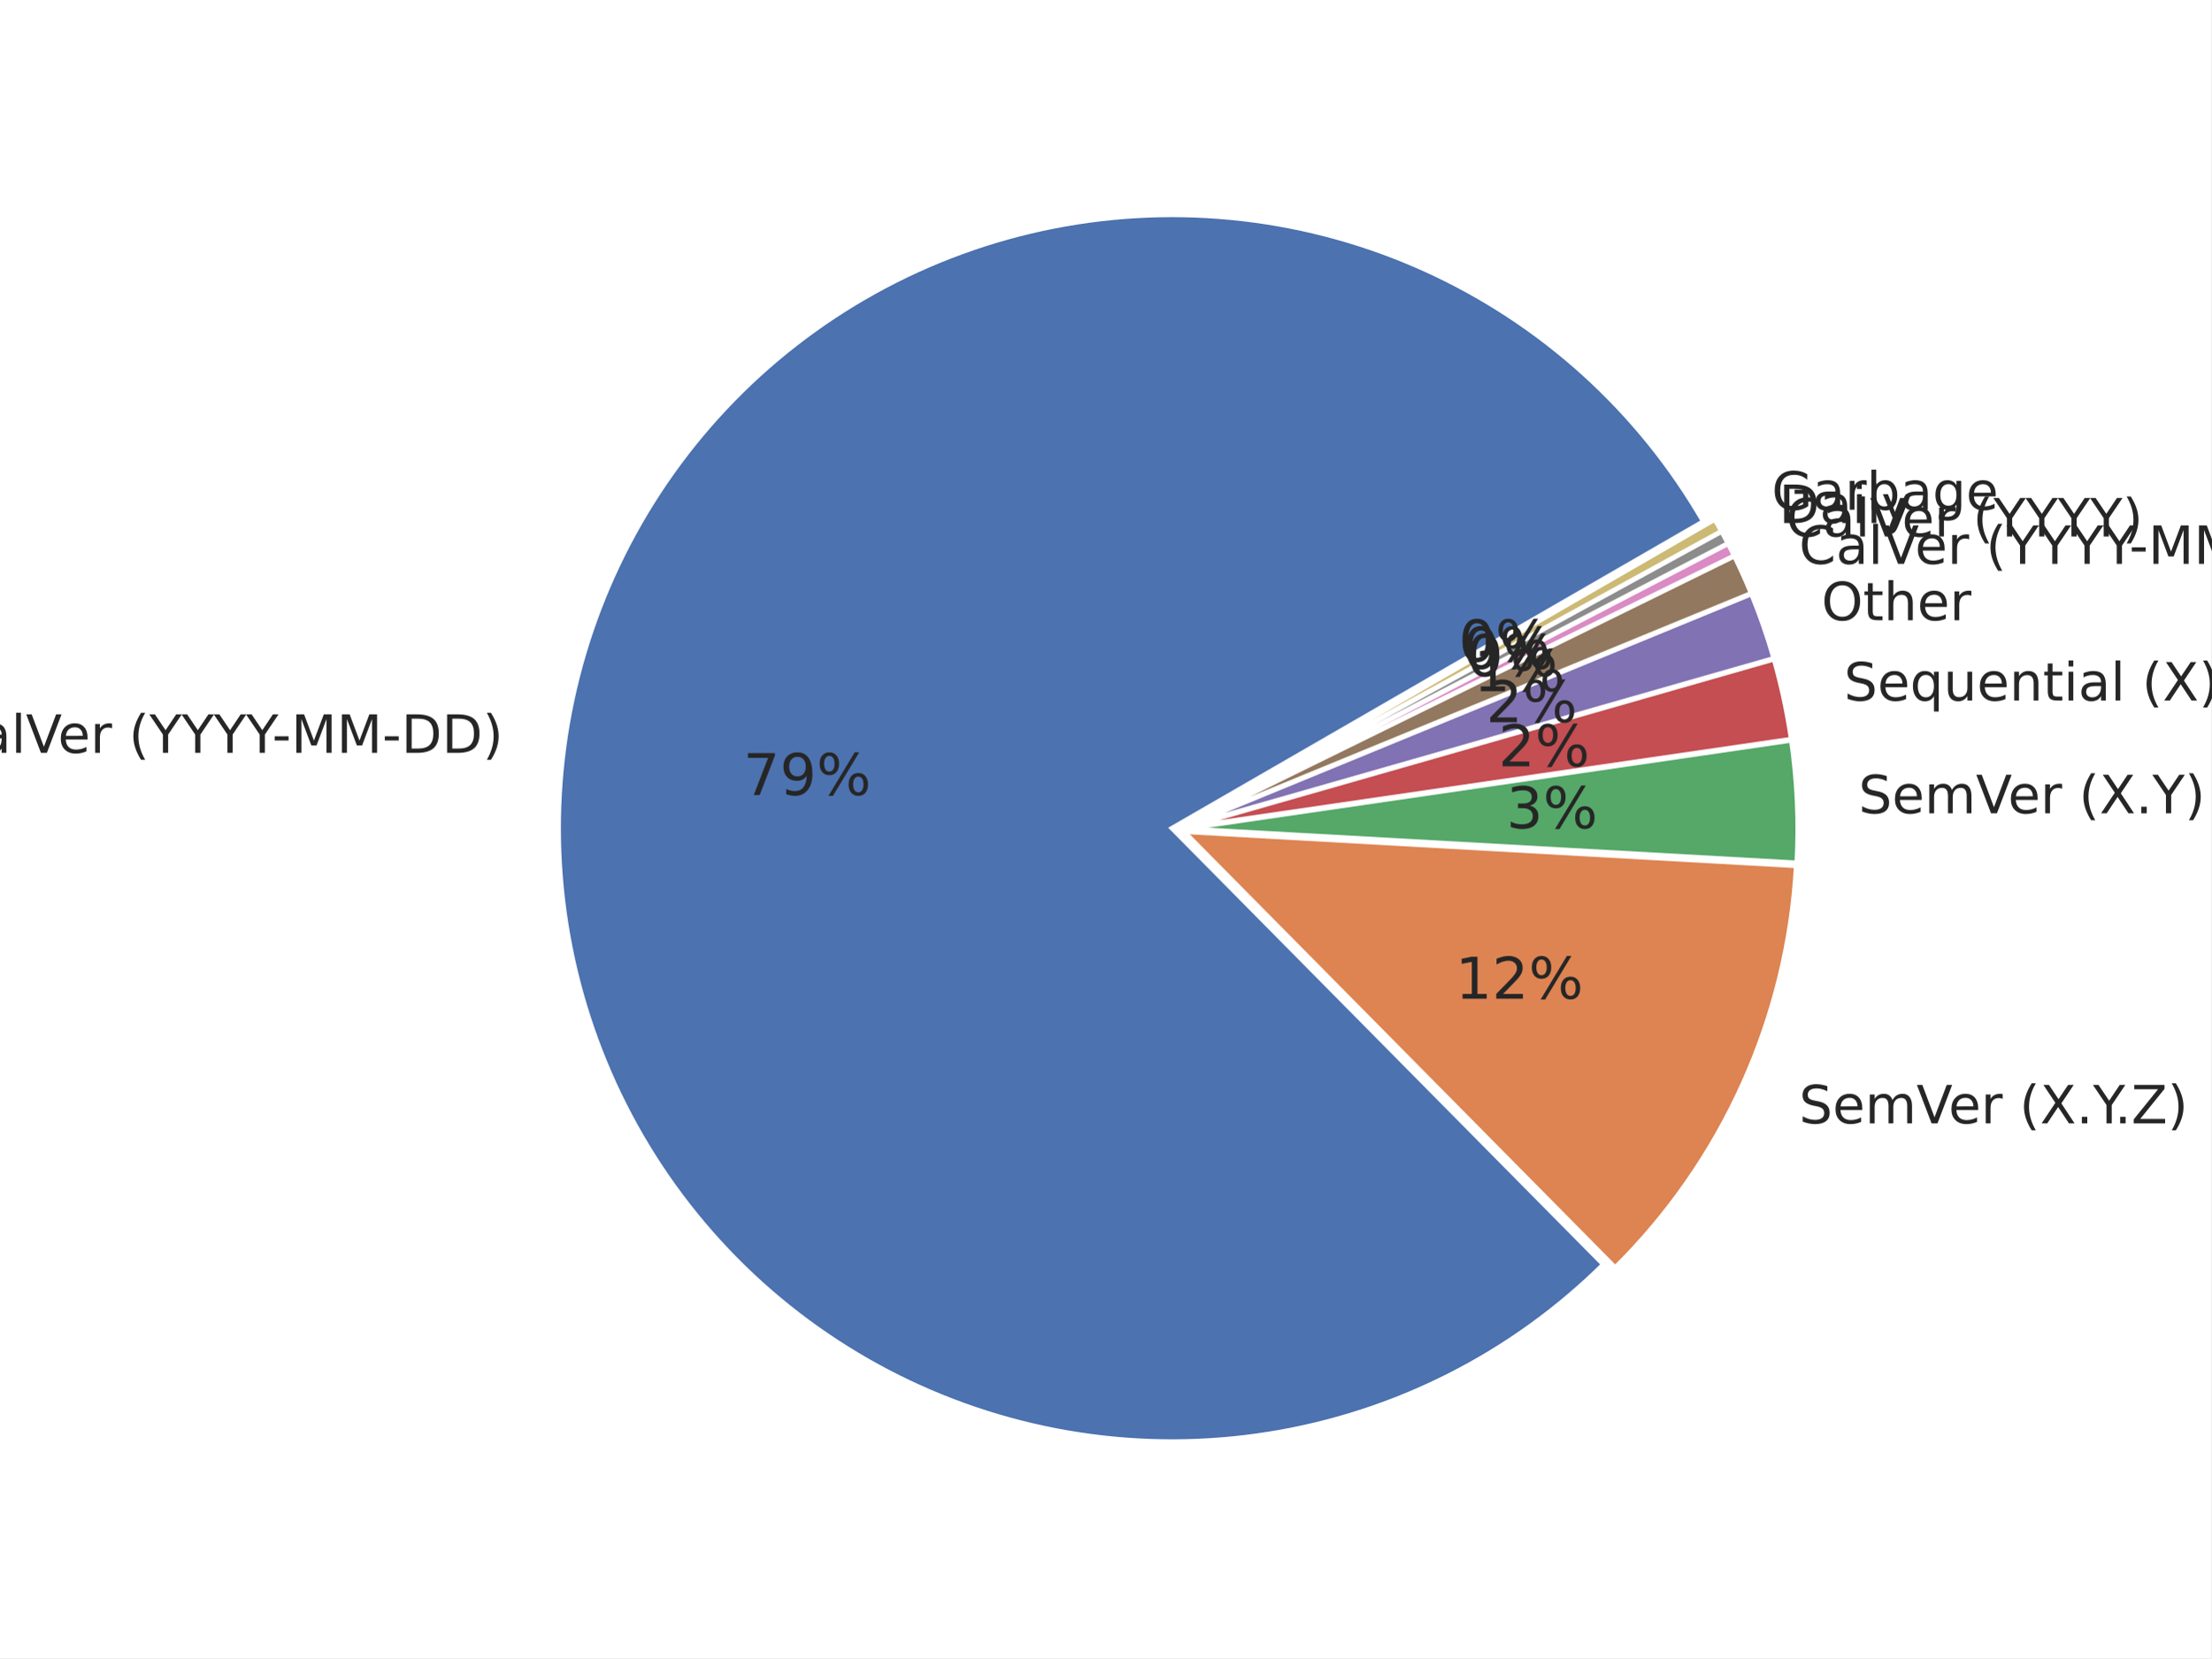
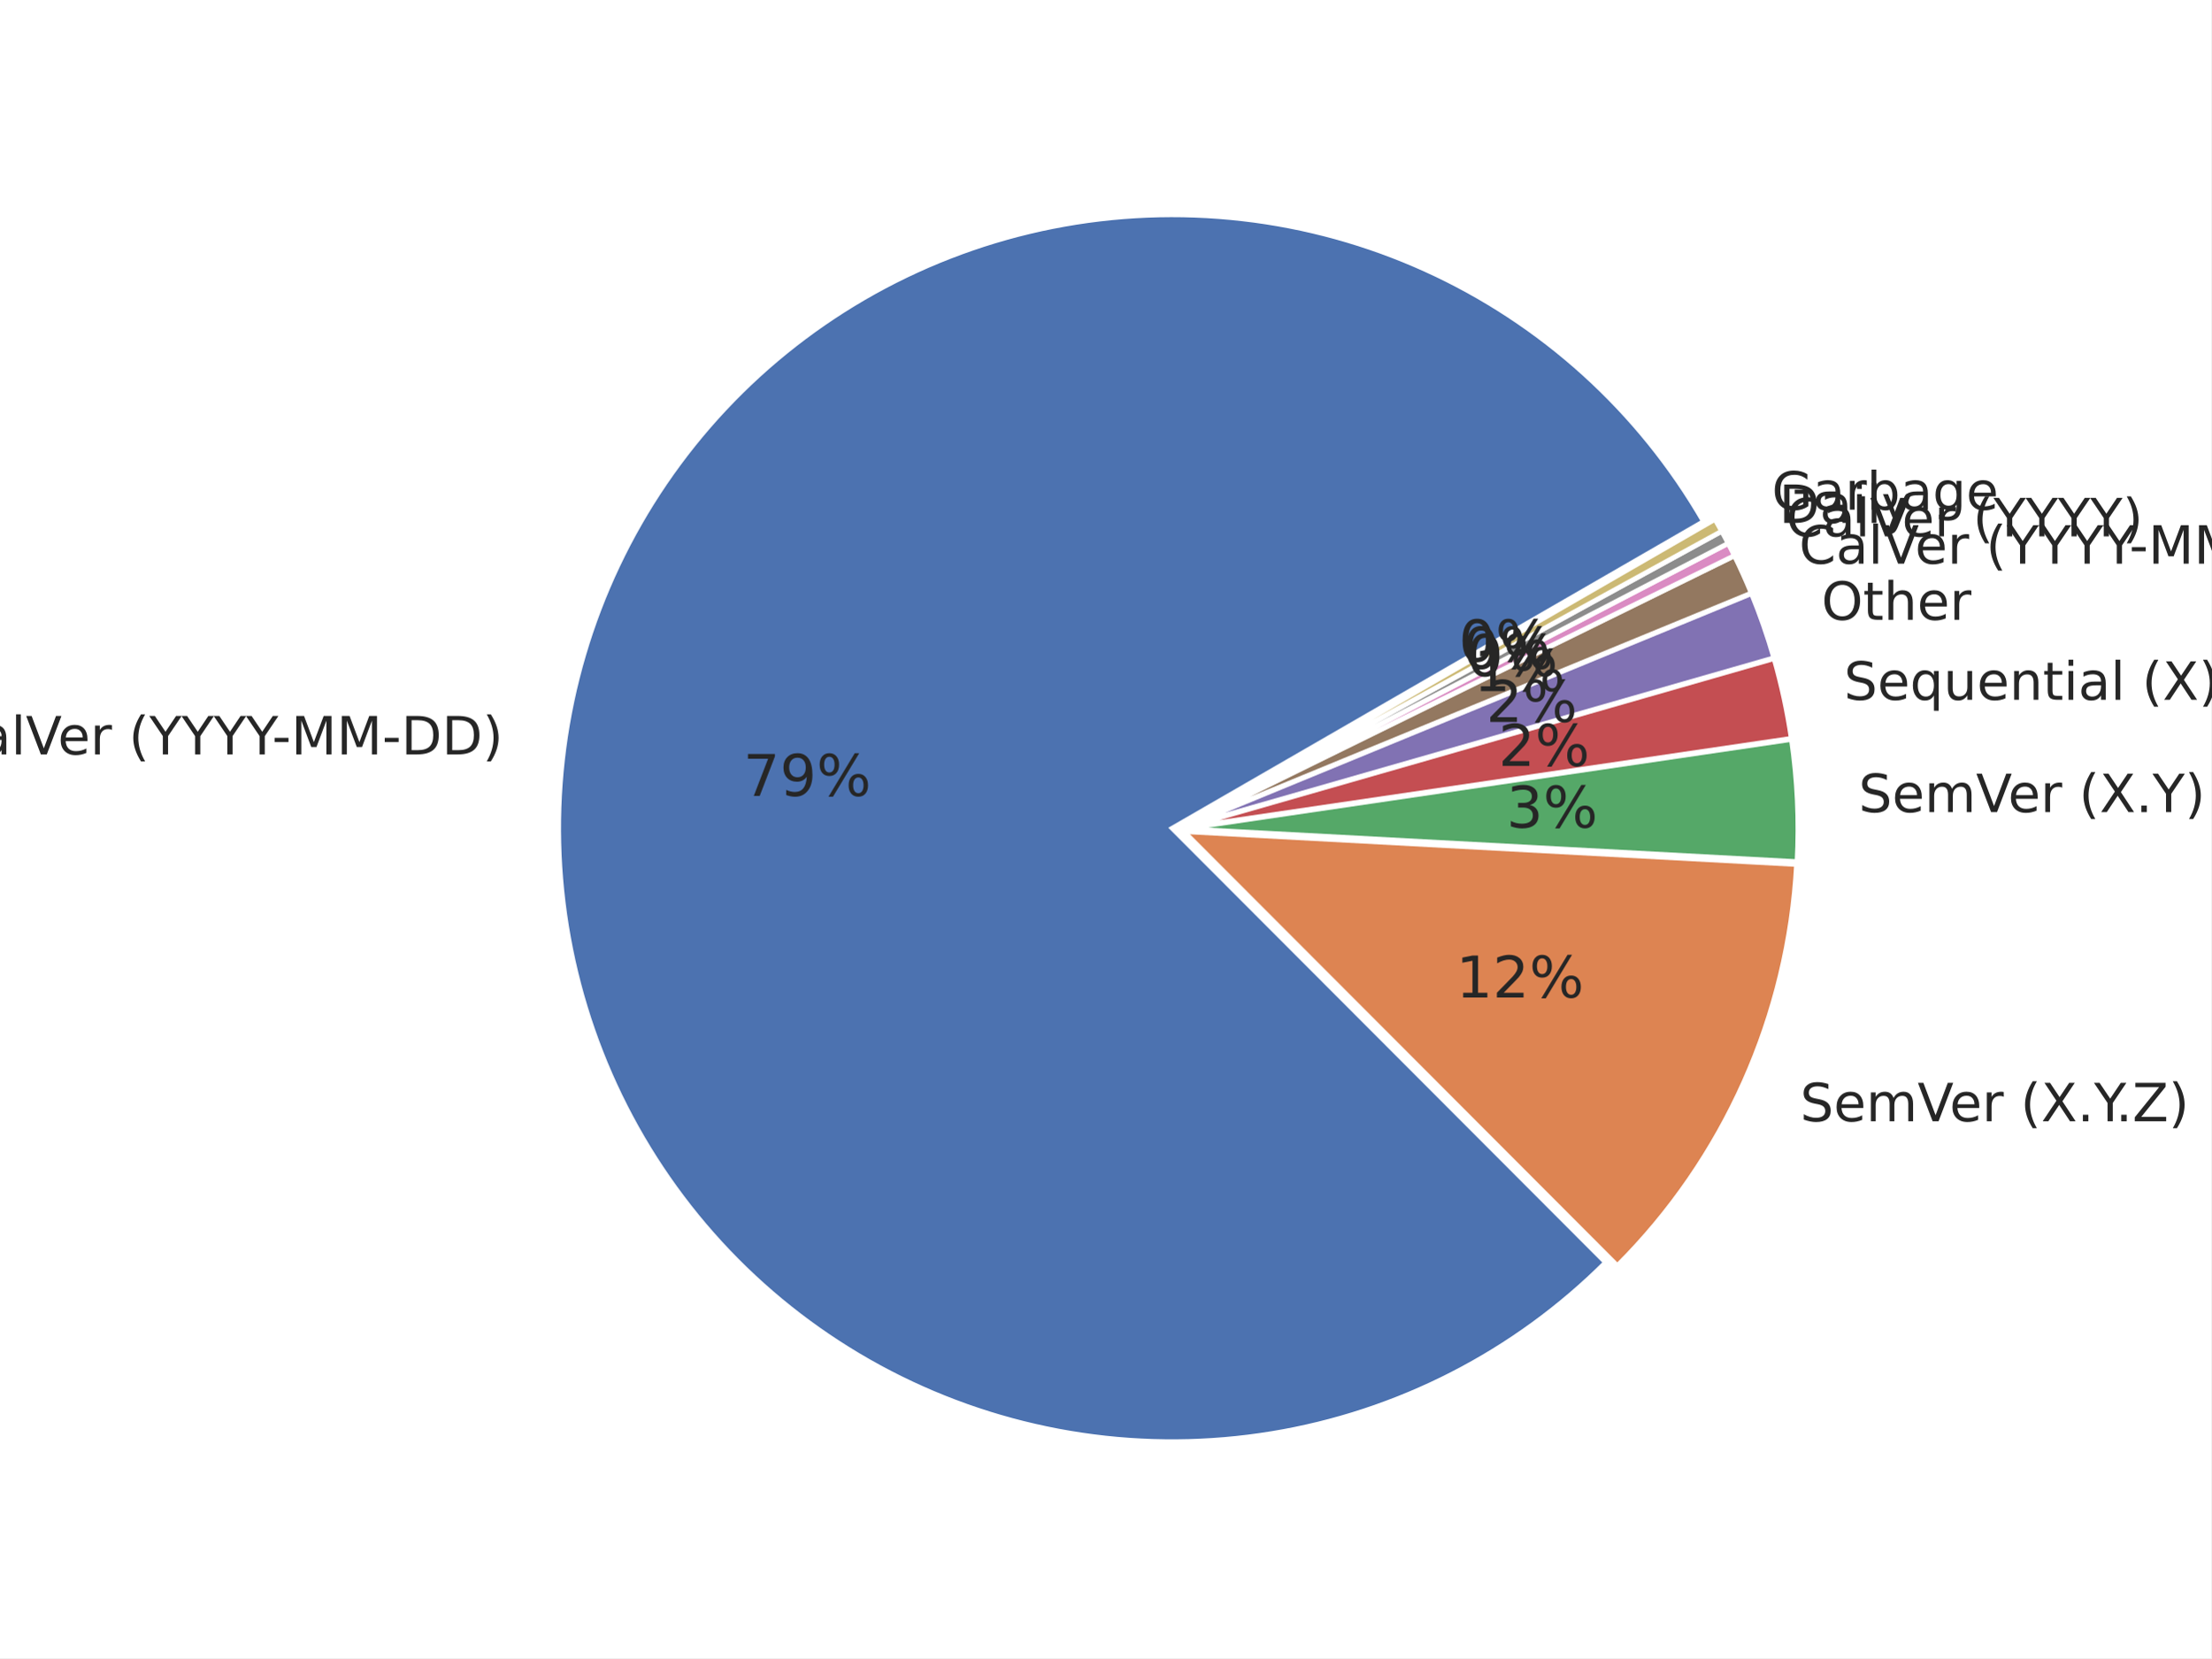
<svg xmlns="http://www.w3.org/2000/svg" xmlns:xlink="http://www.w3.org/1999/xlink" height="345.6pt" version="1.1" viewBox="0 0 460.8 345.6" width="460.8pt">
  <defs>
    <style type="text/css">*{stroke-linecap:butt;stroke-linejoin:round;}</style>
  </defs>
  <g id="figure_1">
    <g id="patch_1">
      <path d="M 0 345.6  L 460.8 345.6  L 460.8 0  L 0 0  z " style="fill:#ffffff;" />
    </g>
    <g id="axes_1">
      <g id="matplotlib.axis_1" />
      <g id="matplotlib.axis_2" />
      <g id="patch_2">
-         <path d="M 355.001 108.694  C 348.37 97.208 339.991 86.823 330.167 77.913  C 320.343 69.002 309.192 61.674 297.115 56.192  C 285.038 50.71 272.182 47.14 259.007 45.611  C 245.833 44.081 232.5 44.611 219.489 47.18  C 206.477 49.749 193.944 54.327 182.34 60.75  C 170.736 67.172 160.201 75.361 151.114 85.022  C 142.028 94.684 134.499 105.7 128.799 117.676  C 123.099 129.651 119.297 142.441 117.53 155.586  C 115.762 168.73 116.05 182.07 118.383 195.127  C 120.717 208.183 125.067 220.796 131.278 232.515  C 137.49 244.234 145.487 254.915 154.982 264.175  C 164.477 273.435 175.355 281.162 187.226 287.077  C 199.096 292.993 211.815 297.026 224.926 299.031  C 238.036 301.037 251.379 300.99 264.475 298.894  C 277.571 296.797 290.262 292.676 302.091 286.677  C 313.92 280.679 324.744 272.877 334.175 263.551  L 244.261 172.63  L 355.001 108.694  z " style="fill:#4c72b0;stroke:#ffffff;stroke-linejoin:miter;" />
+         <path d="M 355.027 108.697  C 348.39 97.2 340.002 86.806 330.166 77.891  C 320.33 68.975 309.166 61.645 297.074 56.165  C 284.983 50.684 272.111 47.12 258.923 45.601  C 245.735 44.081 232.39 44.625 219.369 47.212  C 206.349 49.799 193.81 54.398 182.204 60.843  C 170.598 67.288 160.066 75.502 150.988 85.188  C 141.91 94.874 134.395 105.915 128.714 117.913  C 123.033 129.912 119.256 142.722 117.517 155.883  C 115.778 169.044 116.099 182.396 118.469 195.458  C 120.838 208.52 125.228 221.134 131.479 232.846  C 137.73 244.557 145.767 255.224 155.301 264.462  C 164.835 273.701 175.749 281.398 187.651 287.278  C 199.553 293.158 212.299 297.149 225.429 299.106  C 238.559 301.064 251.915 300.965 265.015 298.813  C 278.114 296.661 290.8 292.483 302.614 286.427  C 314.427 280.372 325.227 272.514 334.622 263.135  L 244.287 172.633  L 355.027 108.697  z " style="fill:#4c72b0;stroke:#ffffff;stroke-linejoin:miter;" />
      </g>
      <g id="patch_3">
-         <path d="M 336.608 264.247  C 347.781 253.197 356.822 240.182 363.278 225.856  C 369.733 211.529 373.493 196.134 374.367 180.444  L 246.694 173.325  L 336.608 264.247  z " style="fill:#dd8452;stroke:#ffffff;stroke-linejoin:miter;" />
+         <path d="M 337.058 263.824  C 348.14 252.762 357.097 239.759 363.481 225.461  C 369.866 211.164 373.571 195.815 374.41 180.179  L 246.722 173.321  L 337.058 263.824  z " style="fill:#dd8452;stroke:#ffffff;stroke-linejoin:miter;" />
      </g>
      <g id="patch_4">
-         <path d="M 374.479 179.862  C 374.717 175.594 374.741 171.317 374.55 167.047  C 374.36 162.776 373.956 158.518 373.339 154.289  L 246.805 172.743  L 374.479 179.862  z " style="fill:#55a868;stroke:#ffffff;stroke-linejoin:miter;" />
+         <path d="M 374.52 179.599  C 374.748 175.345 374.764 171.083 374.567 166.828  C 374.37 162.573 373.961 158.331 373.341 154.117  L 246.832 172.741  L 374.52 179.599  z " style="fill:#55a868;stroke:#ffffff;stroke-linejoin:miter;" />
      </g>
      <g id="patch_5">
-         <path d="M 373.311 154.077  C 372.9 151.257 372.395 148.452 371.796 145.667  C 371.198 142.881 370.506 140.116 369.723 137.376  L 246.778 172.531  L 373.311 154.077  z " style="fill:#c44e52;stroke:#ffffff;stroke-linejoin:miter;" />
+         <path d="M 373.313 153.906  C 372.9 151.097 372.393 148.303 371.793 145.527  C 371.193 142.752 370.502 139.998 369.719 137.268  L 246.805 172.53  L 373.313 153.906  z " style="fill:#c44e52;stroke:#ffffff;stroke-linejoin:miter;" />
      </g>
      <g id="patch_6">
-         <path d="M 369.681 137.226  C 369.028 134.943 368.312 132.678 367.533 130.435  C 366.754 128.192 365.913 125.971 365.01 123.775  L 246.736 172.381  L 369.681 137.226  z " style="fill:#8172b3;stroke:#ffffff;stroke-linejoin:miter;" />
+         <path d="M 369.676 137.118  C 369.024 134.844 368.309 132.588 367.531 130.354  C 366.753 128.119 365.914 125.907 365.014 123.719  L 246.762 172.38  L 369.676 137.118  z " style="fill:#8172b3;stroke:#ffffff;stroke-linejoin:miter;" />
      </g>
      <g id="patch_7">
-         <path d="M 364.968 123.669  C 364.426 122.352 363.863 121.043 363.278 119.744  C 362.693 118.446 362.086 117.157 361.457 115.878  L 246.694 172.275  L 364.968 123.669  z " style="fill:#937860;stroke:#ffffff;stroke-linejoin:miter;" />
+         <path d="M 364.972 123.613  C 364.431 122.3 363.869 120.997 363.286 119.703  C 362.702 118.409 362.097 117.124 361.471 115.851  L 246.72 172.274  L 364.972 123.613  z " style="fill:#937860;stroke:#ffffff;stroke-linejoin:miter;" />
      </g>
      <g id="patch_8">
-         <path d="M 361.433 115.827  C 361.223 115.401 361.012 114.976 360.797 114.552  C 360.583 114.128 360.367 113.705 360.148 113.284  L 246.669 172.223  L 361.433 115.827  z " style="fill:#da8bc3;stroke:#ffffff;stroke-linejoin:miter;" />
+         <path d="M 361.446 115.799  C 361.237 115.375 361.026 114.951 360.813 114.529  C 360.599 114.107 360.383 113.686 360.165 113.266  L 246.696 172.223  L 361.446 115.799  z " style="fill:#da8bc3;stroke:#ffffff;stroke-linejoin:miter;" />
      </g>
      <g id="patch_9">
-         <path d="M 360.135 113.259  C 359.916 112.837 359.695 112.417 359.471 111.998  C 359.248 111.579 359.022 111.161 358.793 110.745  L 246.656 172.198  L 360.135 113.259  z " style="fill:#8c8c8c;stroke:#ffffff;stroke-linejoin:miter;" />
+         <path d="M 360.152 113.241  C 359.934 112.821 359.713 112.402 359.491 111.985  C 359.268 111.567 359.043 111.151 358.815 110.736  L 246.683 172.198  L 360.152 113.241  z " style="fill:#8c8c8c;stroke:#ffffff;stroke-linejoin:miter;" />
      </g>
      <g id="patch_10">
-         <path d="M 358.78 110.72  C 358.552 110.304 358.321 109.889 358.088 109.475  C 357.855 109.061 357.62 108.648 357.383 108.237  L 246.642 172.173  L 358.78 110.72  z " style="fill:#ccb974;stroke:#ffffff;stroke-linejoin:miter;" />
+         <path d="M 358.802 110.711  C 358.574 110.296 358.344 109.883 358.112 109.47  C 357.88 109.058 357.646 108.647 357.41 108.237  L 246.669 172.173  L 358.802 110.711  z " style="fill:#ccb974;stroke:#ffffff;stroke-linejoin:miter;" />
      </g>
      <g id="text_1">
-         <g style="fill:#262626;" transform="translate(-12.09071 156.9168)scale(0.11 -0.11)">
+         <g style="fill:#262626;" transform="translate(-12.10753 157.2436)scale(0.11 -0.11)">
          <defs>
            <path d="M 64.406 67.281  L 64.406 56.891  Q 59.422 61.531 53.781 63.812  Q 48.141 66.109 41.797 66.109  Q 29.297 66.109 22.656 58.469  Q 16.016 50.828 16.016 36.375  Q 16.016 21.969 22.656 14.328  Q 29.297 6.688 41.797 6.688  Q 48.141 6.688 53.781 8.984  Q 59.422 11.281 64.406 15.922  L 64.406 5.609  Q 59.234 2.094 53.438 0.328  Q 47.656 -1.422 41.219 -1.422  Q 24.656 -1.422 15.125 8.703  Q 5.609 18.844 5.609 36.375  Q 5.609 53.953 15.125 64.078  Q 24.656 74.219 41.219 74.219  Q 47.75 74.219 53.531 72.484  Q 59.328 70.75 64.406 67.281  z " id="DejaVuSans-67" />
            <path d="M 34.281 27.484  Q 23.391 27.484 19.188 25  Q 14.984 22.516 14.984 16.5  Q 14.984 11.719 18.141 8.906  Q 21.297 6.109 26.703 6.109  Q 34.188 6.109 38.703 11.406  Q 43.219 16.703 43.219 25.484  L 43.219 27.484  z M 52.203 31.203  L 52.203 0  L 43.219 0  L 43.219 8.297  Q 40.141 3.328 35.547 0.953  Q 30.953 -1.422 24.312 -1.422  Q 15.922 -1.422 10.953 3.297  Q 6 8.016 6 15.922  Q 6 25.141 12.172 29.828  Q 18.359 34.516 30.609 34.516  L 43.219 34.516  L 43.219 35.406  Q 43.219 41.609 39.141 45  Q 35.062 48.391 27.688 48.391  Q 23 48.391 18.547 47.266  Q 14.109 46.141 10.016 43.891  L 10.016 52.203  Q 14.938 54.109 19.578 55.047  Q 24.219 56 28.609 56  Q 40.484 56 46.344 49.844  Q 52.203 43.703 52.203 31.203  z " id="DejaVuSans-97" />
            <path d="M 9.422 75.984  L 18.406 75.984  L 18.406 0  L 9.422 0  z " id="DejaVuSans-108" />
            <path d="M 28.609 0  L 0.781 72.906  L 11.078 72.906  L 34.188 11.531  L 57.328 72.906  L 67.578 72.906  L 39.797 0  z " id="DejaVuSans-86" />
            <path d="M 56.203 29.594  L 56.203 25.203  L 14.891 25.203  Q 15.484 15.922 20.484 11.062  Q 25.484 6.203 34.422 6.203  Q 39.594 6.203 44.453 7.469  Q 49.312 8.734 54.109 11.281  L 54.109 2.781  Q 49.266 0.734 44.188 -0.344  Q 39.109 -1.422 33.891 -1.422  Q 20.797 -1.422 13.156 6.188  Q 5.516 13.812 5.516 26.812  Q 5.516 40.234 12.766 48.109  Q 20.016 56 32.328 56  Q 43.359 56 49.781 48.891  Q 56.203 41.797 56.203 29.594  z M 47.219 32.234  Q 47.125 39.594 43.094 43.984  Q 39.062 48.391 32.422 48.391  Q 24.906 48.391 20.391 44.141  Q 15.875 39.891 15.188 32.172  z " id="DejaVuSans-101" />
            <path d="M 41.109 46.297  Q 39.594 47.172 37.812 47.578  Q 36.031 48 33.891 48  Q 26.266 48 22.188 43.047  Q 18.109 38.094 18.109 28.812  L 18.109 0  L 9.078 0  L 9.078 54.688  L 18.109 54.688  L 18.109 46.188  Q 20.953 51.172 25.484 53.578  Q 30.031 56 36.531 56  Q 37.453 56 38.578 55.875  Q 39.703 55.766 41.062 55.516  z " id="DejaVuSans-114" />
            <path id="DejaVuSans-32" />
            <path d="M 31 75.875  Q 24.469 64.656 21.281 53.656  Q 18.109 42.672 18.109 31.391  Q 18.109 20.125 21.312 9.062  Q 24.516 -2 31 -13.188  L 23.188 -13.188  Q 15.875 -1.703 12.234 9.375  Q 8.594 20.453 8.594 31.391  Q 8.594 42.281 12.203 53.312  Q 15.828 64.359 23.188 75.875  z " id="DejaVuSans-40" />
            <path d="M -0.203 72.906  L 10.406 72.906  L 30.609 42.922  L 50.688 72.906  L 61.281 72.906  L 35.5 34.719  L 35.5 0  L 25.594 0  L 25.594 34.719  z " id="DejaVuSans-89" />
            <path d="M 4.891 31.391  L 31.203 31.391  L 31.203 23.391  L 4.891 23.391  z " id="DejaVuSans-45" />
            <path d="M 9.812 72.906  L 24.516 72.906  L 43.109 23.297  L 61.812 72.906  L 76.516 72.906  L 76.516 0  L 66.891 0  L 66.891 64.016  L 48.094 14.016  L 38.188 14.016  L 19.391 64.016  L 19.391 0  L 9.812 0  z " id="DejaVuSans-77" />
            <path d="M 19.672 64.797  L 19.672 8.109  L 31.594 8.109  Q 46.688 8.109 53.688 14.938  Q 60.688 21.781 60.688 36.531  Q 60.688 51.172 53.688 57.984  Q 46.688 64.797 31.594 64.797  z M 9.812 72.906  L 30.078 72.906  Q 51.266 72.906 61.172 64.094  Q 71.094 55.281 71.094 36.531  Q 71.094 17.672 61.125 8.828  Q 51.172 0 30.078 0  L 9.812 0  z " id="DejaVuSans-68" />
            <path d="M 8.016 75.875  L 15.828 75.875  Q 23.141 64.359 26.781 53.312  Q 30.422 42.281 30.422 31.391  Q 30.422 20.453 26.781 9.375  Q 23.141 -1.703 15.828 -13.188  L 8.016 -13.188  Q 14.5 -2 17.703 9.062  Q 20.906 20.125 20.906 31.391  Q 20.906 42.672 17.703 53.656  Q 14.5 64.656 8.016 75.875  z " id="DejaVuSans-41" />
          </defs>
          <use xlink:href="#DejaVuSans-67" />
          <use x="69.824" xlink:href="#DejaVuSans-97" />
          <use x="131.104" xlink:href="#DejaVuSans-108" />
          <use x="158.887" xlink:href="#DejaVuSans-86" />
          <use x="219.545" xlink:href="#DejaVuSans-101" />
          <use x="281.068" xlink:href="#DejaVuSans-114" />
          <use x="322.182" xlink:href="#DejaVuSans-32" />
          <use x="353.969" xlink:href="#DejaVuSans-40" />
          <use x="392.982" xlink:href="#DejaVuSans-89" />
          <use x="454.066" xlink:href="#DejaVuSans-89" />
          <use x="515.15" xlink:href="#DejaVuSans-89" />
          <use x="576.234" xlink:href="#DejaVuSans-89" />
          <use x="625.443" xlink:href="#DejaVuSans-45" />
          <use x="661.527" xlink:href="#DejaVuSans-77" />
          <use x="747.807" xlink:href="#DejaVuSans-77" />
          <use x="834.086" xlink:href="#DejaVuSans-45" />
          <use x="870.17" xlink:href="#DejaVuSans-68" />
          <use x="947.172" xlink:href="#DejaVuSans-68" />
          <use x="1024.174" xlink:href="#DejaVuSans-41" />
        </g>
      </g>
      <g id="text_2">
-         <g style="fill:#262626;" transform="translate(154.8861 165.7146)scale(0.12 -0.12)">
+         <g style="fill:#262626;" transform="translate(154.8889 165.8942)scale(0.12 -0.12)">
          <defs>
            <path d="M 8.203 72.906  L 55.078 72.906  L 55.078 68.703  L 28.609 0  L 18.312 0  L 43.219 64.594  L 8.203 64.594  z " id="DejaVuSans-55" />
            <path d="M 10.984 1.516  L 10.984 10.5  Q 14.703 8.734 18.5 7.812  Q 22.312 6.891 25.984 6.891  Q 35.75 6.891 40.891 13.453  Q 46.047 20.016 46.781 33.406  Q 43.953 29.203 39.594 26.953  Q 35.25 24.703 29.984 24.703  Q 19.047 24.703 12.672 31.312  Q 6.297 37.938 6.297 49.422  Q 6.297 60.641 12.938 67.422  Q 19.578 74.219 30.609 74.219  Q 43.266 74.219 49.922 64.516  Q 56.594 54.828 56.594 36.375  Q 56.594 19.141 48.406 8.859  Q 40.234 -1.422 26.422 -1.422  Q 22.703 -1.422 18.891 -0.688  Q 15.094 0.047 10.984 1.516  z M 30.609 32.422  Q 37.25 32.422 41.125 36.953  Q 45.016 41.5 45.016 49.422  Q 45.016 57.281 41.125 61.844  Q 37.25 66.406 30.609 66.406  Q 23.969 66.406 20.094 61.844  Q 16.219 57.281 16.219 49.422  Q 16.219 41.5 20.094 36.953  Q 23.969 32.422 30.609 32.422  z " id="DejaVuSans-57" />
            <path d="M 72.703 32.078  Q 68.453 32.078 66.031 28.469  Q 63.625 24.859 63.625 18.406  Q 63.625 12.062 66.031 8.422  Q 68.453 4.781 72.703 4.781  Q 76.859 4.781 79.266 8.422  Q 81.688 12.062 81.688 18.406  Q 81.688 24.812 79.266 28.438  Q 76.859 32.078 72.703 32.078  z M 72.703 38.281  Q 80.422 38.281 84.953 32.906  Q 89.5 27.547 89.5 18.406  Q 89.5 9.281 84.938 3.922  Q 80.375 -1.422 72.703 -1.422  Q 64.891 -1.422 60.344 3.922  Q 55.812 9.281 55.812 18.406  Q 55.812 27.594 60.375 32.938  Q 64.938 38.281 72.703 38.281  z M 22.312 68.016  Q 18.109 68.016 15.688 64.375  Q 13.281 60.75 13.281 54.391  Q 13.281 47.953 15.672 44.328  Q 18.062 40.719 22.312 40.719  Q 26.562 40.719 28.969 44.328  Q 31.391 47.953 31.391 54.391  Q 31.391 60.688 28.953 64.344  Q 26.516 68.016 22.312 68.016  z M 66.406 74.219  L 74.219 74.219  L 28.609 -1.422  L 20.797 -1.422  z M 22.312 74.219  Q 30.031 74.219 34.609 68.875  Q 39.203 63.531 39.203 54.391  Q 39.203 45.172 34.641 39.844  Q 30.078 34.516 22.312 34.516  Q 14.547 34.516 10.031 39.859  Q 5.516 45.219 5.516 54.391  Q 5.516 63.484 10.047 68.844  Q 14.594 74.219 22.312 74.219  z " id="DejaVuSans-37" />
          </defs>
          <use xlink:href="#DejaVuSans-55" />
          <use x="63.623" xlink:href="#DejaVuSans-57" />
          <use x="127.246" xlink:href="#DejaVuSans-37" />
        </g>
      </g>
      <g id="text_3">
-         <g style="fill:#262626;" transform="translate(374.9361 234.1439)scale(0.11 -0.11)">
+         <g style="fill:#262626;" transform="translate(375.1573 233.7106)scale(0.11 -0.11)">
          <defs>
            <path d="M 53.516 70.516  L 53.516 60.891  Q 47.906 63.578 42.922 64.891  Q 37.938 66.219 33.297 66.219  Q 25.25 66.219 20.875 63.094  Q 16.5 59.969 16.5 54.203  Q 16.5 49.359 19.406 46.891  Q 22.312 44.438 30.422 42.922  L 36.375 41.703  Q 47.406 39.594 52.656 34.297  Q 57.906 29 57.906 20.125  Q 57.906 9.516 50.797 4.047  Q 43.703 -1.422 29.984 -1.422  Q 24.812 -1.422 18.969 -0.25  Q 13.141 0.922 6.891 3.219  L 6.891 13.375  Q 12.891 10.016 18.656 8.297  Q 24.422 6.594 29.984 6.594  Q 38.422 6.594 43.016 9.906  Q 47.609 13.234 47.609 19.391  Q 47.609 24.75 44.312 27.781  Q 41.016 30.812 33.5 32.328  L 27.484 33.5  Q 16.453 35.688 11.516 40.375  Q 6.594 45.062 6.594 53.422  Q 6.594 63.094 13.406 68.656  Q 20.219 74.219 32.172 74.219  Q 37.312 74.219 42.625 73.281  Q 47.953 72.359 53.516 70.516  z " id="DejaVuSans-83" />
            <path d="M 52 44.188  Q 55.375 50.25 60.062 53.125  Q 64.75 56 71.094 56  Q 79.641 56 84.281 50.016  Q 88.922 44.047 88.922 33.016  L 88.922 0  L 79.891 0  L 79.891 32.719  Q 79.891 40.578 77.094 44.375  Q 74.312 48.188 68.609 48.188  Q 61.625 48.188 57.562 43.547  Q 53.516 38.922 53.516 30.906  L 53.516 0  L 44.484 0  L 44.484 32.719  Q 44.484 40.625 41.703 44.406  Q 38.922 48.188 33.109 48.188  Q 26.219 48.188 22.156 43.531  Q 18.109 38.875 18.109 30.906  L 18.109 0  L 9.078 0  L 9.078 54.688  L 18.109 54.688  L 18.109 46.188  Q 21.188 51.219 25.484 53.609  Q 29.781 56 35.688 56  Q 41.656 56 45.828 52.969  Q 50 49.953 52 44.188  z " id="DejaVuSans-109" />
            <path d="M 6.297 72.906  L 16.891 72.906  L 35.016 45.797  L 53.219 72.906  L 63.812 72.906  L 40.375 37.891  L 65.375 0  L 54.781 0  L 34.281 31  L 13.625 0  L 2.984 0  L 29 38.922  z " id="DejaVuSans-88" />
            <path d="M 10.688 12.406  L 21 12.406  L 21 0  L 10.688 0  z " id="DejaVuSans-46" />
            <path d="M 5.609 72.906  L 62.891 72.906  L 62.891 65.375  L 16.797 8.297  L 64.016 8.297  L 64.016 0  L 4.5 0  L 4.5 7.516  L 50.594 64.594  L 5.609 64.594  z " id="DejaVuSans-90" />
          </defs>
          <use xlink:href="#DejaVuSans-83" />
          <use x="63.477" xlink:href="#DejaVuSans-101" />
          <use x="125" xlink:href="#DejaVuSans-109" />
          <use x="222.412" xlink:href="#DejaVuSans-86" />
          <use x="283.07" xlink:href="#DejaVuSans-101" />
          <use x="344.594" xlink:href="#DejaVuSans-114" />
          <use x="385.707" xlink:href="#DejaVuSans-32" />
          <use x="417.494" xlink:href="#DejaVuSans-40" />
          <use x="456.508" xlink:href="#DejaVuSans-88" />
          <use x="525.014" xlink:href="#DejaVuSans-46" />
          <use x="556.801" xlink:href="#DejaVuSans-89" />
          <use x="597.635" xlink:href="#DejaVuSans-46" />
          <use x="629.422" xlink:href="#DejaVuSans-90" />
          <use x="697.928" xlink:href="#DejaVuSans-41" />
        </g>
      </g>
      <g id="text_4">
-         <g style="fill:#262626;" transform="translate(303.3082 208.1547)scale(0.12 -0.12)">
+         <g style="fill:#262626;" transform="translate(303.4418 207.9166)scale(0.12 -0.12)">
          <defs>
            <path d="M 12.406 8.297  L 28.516 8.297  L 28.516 63.922  L 10.984 60.406  L 10.984 69.391  L 28.422 72.906  L 38.281 72.906  L 38.281 8.297  L 54.391 8.297  L 54.391 0  L 12.406 0  z " id="DejaVuSans-49" />
            <path d="M 19.188 8.297  L 53.609 8.297  L 53.609 0  L 7.328 0  L 7.328 8.297  Q 12.938 14.109 22.625 23.891  Q 32.328 33.688 34.812 36.531  Q 39.547 41.844 41.422 45.531  Q 43.312 49.219 43.312 52.781  Q 43.312 58.594 39.234 62.25  Q 35.156 65.922 28.609 65.922  Q 23.969 65.922 18.812 64.312  Q 13.672 62.703 7.812 59.422  L 7.812 69.391  Q 13.766 71.781 18.938 73  Q 24.125 74.219 28.422 74.219  Q 39.75 74.219 46.484 68.547  Q 53.219 62.891 53.219 53.422  Q 53.219 48.922 51.531 44.891  Q 49.859 40.875 45.406 35.406  Q 44.188 33.984 37.641 27.219  Q 31.109 20.453 19.188 8.297  z " id="DejaVuSans-50" />
          </defs>
          <use xlink:href="#DejaVuSans-49" />
          <use x="63.623" xlink:href="#DejaVuSans-50" />
          <use x="127.246" xlink:href="#DejaVuSans-37" />
        </g>
      </g>
      <g id="text_5">
-         <g style="fill:#262626;" transform="translate(387.325 169.5124)scale(0.11 -0.11)">
+         <g style="fill:#262626;" transform="translate(387.3408 169.2724)scale(0.11 -0.11)">
          <use xlink:href="#DejaVuSans-83" />
          <use x="63.477" xlink:href="#DejaVuSans-101" />
          <use x="125" xlink:href="#DejaVuSans-109" />
          <use x="222.412" xlink:href="#DejaVuSans-86" />
          <use x="283.07" xlink:href="#DejaVuSans-101" />
          <use x="344.594" xlink:href="#DejaVuSans-114" />
          <use x="385.707" xlink:href="#DejaVuSans-32" />
          <use x="417.494" xlink:href="#DejaVuSans-40" />
          <use x="456.508" xlink:href="#DejaVuSans-88" />
          <use x="525.014" xlink:href="#DejaVuSans-46" />
          <use x="556.801" xlink:href="#DejaVuSans-89" />
          <use x="617.885" xlink:href="#DejaVuSans-41" />
        </g>
      </g>
      <g id="text_6">
-         <g style="fill:#262626;" transform="translate(313.934 172.6365)scale(0.12 -0.12)">
+         <g style="fill:#262626;" transform="translate(313.9548 172.5046)scale(0.12 -0.12)">
          <defs>
            <path d="M 40.578 39.312  Q 47.656 37.797 51.625 33  Q 55.609 28.219 55.609 21.188  Q 55.609 10.406 48.188 4.484  Q 40.766 -1.422 27.094 -1.422  Q 22.516 -1.422 17.656 -0.516  Q 12.797 0.391 7.625 2.203  L 7.625 11.719  Q 11.719 9.328 16.594 8.109  Q 21.484 6.891 26.812 6.891  Q 36.078 6.891 40.938 10.547  Q 45.797 14.203 45.797 21.188  Q 45.797 27.641 41.281 31.266  Q 36.766 34.906 28.719 34.906  L 20.219 34.906  L 20.219 43.016  L 29.109 43.016  Q 36.375 43.016 40.234 45.922  Q 44.094 48.828 44.094 54.297  Q 44.094 59.906 40.109 62.906  Q 36.141 65.922 28.719 65.922  Q 24.656 65.922 20.016 65.031  Q 15.375 64.156 9.812 62.312  L 9.812 71.094  Q 15.438 72.656 20.344 73.438  Q 25.25 74.219 29.594 74.219  Q 40.828 74.219 47.359 69.109  Q 53.906 64.016 53.906 55.328  Q 53.906 49.266 50.438 45.094  Q 46.969 40.922 40.578 39.312  z " id="DejaVuSans-51" />
          </defs>
          <use xlink:href="#DejaVuSans-51" />
          <use x="63.623" xlink:href="#DejaVuSans-37" />
        </g>
      </g>
      <g id="text_7">
-         <g style="fill:#262626;" transform="translate(384.2981 146.0155)scale(0.11 -0.11)">
+         <g style="fill:#262626;" transform="translate(384.2919 145.8625)scale(0.11 -0.11)">
          <defs>
            <path d="M 14.797 27.297  Q 14.797 17.391 18.875 11.75  Q 22.953 6.109 30.078 6.109  Q 37.203 6.109 41.297 11.75  Q 45.406 17.391 45.406 27.297  Q 45.406 37.203 41.297 42.844  Q 37.203 48.484 30.078 48.484  Q 22.953 48.484 18.875 42.844  Q 14.797 37.203 14.797 27.297  z M 45.406 8.203  Q 42.578 3.328 38.25 0.953  Q 33.938 -1.422 27.875 -1.422  Q 17.969 -1.422 11.734 6.484  Q 5.516 14.406 5.516 27.297  Q 5.516 40.188 11.734 48.094  Q 17.969 56 27.875 56  Q 33.938 56 38.25 53.625  Q 42.578 51.266 45.406 46.391  L 45.406 54.688  L 54.391 54.688  L 54.391 -20.797  L 45.406 -20.797  z " id="DejaVuSans-113" />
            <path d="M 8.5 21.578  L 8.5 54.688  L 17.484 54.688  L 17.484 21.922  Q 17.484 14.156 20.5 10.266  Q 23.531 6.391 29.594 6.391  Q 36.859 6.391 41.078 11.031  Q 45.312 15.672 45.312 23.688  L 45.312 54.688  L 54.297 54.688  L 54.297 0  L 45.312 0  L 45.312 8.406  Q 42.047 3.422 37.719 1  Q 33.406 -1.422 27.688 -1.422  Q 18.266 -1.422 13.375 4.438  Q 8.5 10.297 8.5 21.578  z M 31.109 56  z " id="DejaVuSans-117" />
            <path d="M 54.891 33.016  L 54.891 0  L 45.906 0  L 45.906 32.719  Q 45.906 40.484 42.875 44.328  Q 39.844 48.188 33.797 48.188  Q 26.516 48.188 22.312 43.547  Q 18.109 38.922 18.109 30.906  L 18.109 0  L 9.078 0  L 9.078 54.688  L 18.109 54.688  L 18.109 46.188  Q 21.344 51.125 25.703 53.562  Q 30.078 56 35.797 56  Q 45.219 56 50.047 50.172  Q 54.891 44.344 54.891 33.016  z " id="DejaVuSans-110" />
            <path d="M 18.312 70.219  L 18.312 54.688  L 36.812 54.688  L 36.812 47.703  L 18.312 47.703  L 18.312 18.016  Q 18.312 11.328 20.141 9.422  Q 21.969 7.516 27.594 7.516  L 36.812 7.516  L 36.812 0  L 27.594 0  Q 17.188 0 13.234 3.875  Q 9.281 7.766 9.281 18.016  L 9.281 47.703  L 2.688 47.703  L 2.688 54.688  L 9.281 54.688  L 9.281 70.219  z " id="DejaVuSans-116" />
            <path d="M 9.422 54.688  L 18.406 54.688  L 18.406 0  L 9.422 0  z M 9.422 75.984  L 18.406 75.984  L 18.406 64.594  L 9.422 64.594  z " id="DejaVuSans-105" />
          </defs>
          <use xlink:href="#DejaVuSans-83" />
          <use x="63.477" xlink:href="#DejaVuSans-101" />
          <use x="125" xlink:href="#DejaVuSans-113" />
          <use x="188.477" xlink:href="#DejaVuSans-117" />
          <use x="251.855" xlink:href="#DejaVuSans-101" />
          <use x="313.379" xlink:href="#DejaVuSans-110" />
          <use x="376.758" xlink:href="#DejaVuSans-116" />
          <use x="415.967" xlink:href="#DejaVuSans-105" />
          <use x="443.75" xlink:href="#DejaVuSans-97" />
          <use x="505.029" xlink:href="#DejaVuSans-108" />
          <use x="532.812" xlink:href="#DejaVuSans-32" />
          <use x="564.6" xlink:href="#DejaVuSans-40" />
          <use x="603.613" xlink:href="#DejaVuSans-88" />
          <use x="672.119" xlink:href="#DejaVuSans-41" />
        </g>
      </g>
      <g id="text_8">
-         <g style="fill:#262626;" transform="translate(312.2706 159.7238)scale(0.12 -0.12)">
+         <g style="fill:#262626;" transform="translate(312.2792 159.6397)scale(0.12 -0.12)">
          <use xlink:href="#DejaVuSans-50" />
          <use x="63.623" xlink:href="#DejaVuSans-37" />
        </g>
      </g>
      <g id="text_9">
-         <g style="fill:#262626;" transform="translate(379.6123 129.2762)scale(0.11 -0.11)">
+         <g style="fill:#262626;" transform="translate(379.6079 129.1864)scale(0.11 -0.11)">
          <defs>
            <path d="M 39.406 66.219  Q 28.656 66.219 22.328 58.203  Q 16.016 50.203 16.016 36.375  Q 16.016 22.609 22.328 14.594  Q 28.656 6.594 39.406 6.594  Q 50.141 6.594 56.422 14.594  Q 62.703 22.609 62.703 36.375  Q 62.703 50.203 56.422 58.203  Q 50.141 66.219 39.406 66.219  z M 39.406 74.219  Q 54.734 74.219 63.906 63.938  Q 73.094 53.656 73.094 36.375  Q 73.094 19.141 63.906 8.859  Q 54.734 -1.422 39.406 -1.422  Q 24.031 -1.422 14.812 8.828  Q 5.609 19.094 5.609 36.375  Q 5.609 53.656 14.812 63.938  Q 24.031 74.219 39.406 74.219  z " id="DejaVuSans-79" />
            <path d="M 54.891 33.016  L 54.891 0  L 45.906 0  L 45.906 32.719  Q 45.906 40.484 42.875 44.328  Q 39.844 48.188 33.797 48.188  Q 26.516 48.188 22.312 43.547  Q 18.109 38.922 18.109 30.906  L 18.109 0  L 9.078 0  L 9.078 75.984  L 18.109 75.984  L 18.109 46.188  Q 21.344 51.125 25.703 53.562  Q 30.078 56 35.797 56  Q 45.219 56 50.047 50.172  Q 54.891 44.344 54.891 33.016  z " id="DejaVuSans-104" />
          </defs>
          <use xlink:href="#DejaVuSans-79" />
          <use x="78.711" xlink:href="#DejaVuSans-116" />
          <use x="117.92" xlink:href="#DejaVuSans-104" />
          <use x="181.299" xlink:href="#DejaVuSans-101" />
          <use x="242.822" xlink:href="#DejaVuSans-114" />
        </g>
      </g>
      <g id="text_10">
-         <g style="fill:#262626;" transform="translate(309.6955 150.5247)scale(0.12 -0.12)">
+         <g style="fill:#262626;" transform="translate(309.7051 150.4754)scale(0.12 -0.12)">
          <use xlink:href="#DejaVuSans-50" />
          <use x="63.623" xlink:href="#DejaVuSans-37" />
        </g>
      </g>
      <g id="text_11">
-         <g style="fill:#262626;" transform="translate(374.9362 117.5267)scale(0.11 -0.11)">
+         <g style="fill:#262626;" transform="translate(374.9422 117.4809)scale(0.11 -0.11)">
          <use xlink:href="#DejaVuSans-67" />
          <use x="69.824" xlink:href="#DejaVuSans-97" />
          <use x="131.104" xlink:href="#DejaVuSans-108" />
          <use x="158.887" xlink:href="#DejaVuSans-86" />
          <use x="219.545" xlink:href="#DejaVuSans-101" />
          <use x="281.068" xlink:href="#DejaVuSans-114" />
          <use x="322.182" xlink:href="#DejaVuSans-32" />
          <use x="353.969" xlink:href="#DejaVuSans-40" />
          <use x="392.982" xlink:href="#DejaVuSans-89" />
          <use x="454.066" xlink:href="#DejaVuSans-89" />
          <use x="515.15" xlink:href="#DejaVuSans-89" />
          <use x="576.234" xlink:href="#DejaVuSans-89" />
          <use x="625.443" xlink:href="#DejaVuSans-45" />
          <use x="661.527" xlink:href="#DejaVuSans-77" />
          <use x="747.807" xlink:href="#DejaVuSans-77" />
          <use x="834.086" xlink:href="#DejaVuSans-41" />
        </g>
      </g>
      <g id="text_12">
-         <g style="fill:#262626;" transform="translate(307.1257 144.0678)scale(0.12 -0.12)">
+         <g style="fill:#262626;" transform="translate(307.1411 144.0426)scale(0.12 -0.12)">
          <use xlink:href="#DejaVuSans-49" />
          <use x="63.623" xlink:href="#DejaVuSans-37" />
        </g>
      </g>
      <g id="text_13">
-         <g style="fill:#262626;" transform="translate(372.2102 111.8199)scale(0.11 -0.11)">
+         <g style="fill:#262626;" transform="translate(372.2244 111.7949)scale(0.11 -0.11)">
          <use xlink:href="#DejaVuSans-67" />
          <use x="69.824" xlink:href="#DejaVuSans-97" />
          <use x="131.104" xlink:href="#DejaVuSans-108" />
          <use x="158.887" xlink:href="#DejaVuSans-86" />
          <use x="219.545" xlink:href="#DejaVuSans-101" />
          <use x="281.068" xlink:href="#DejaVuSans-114" />
          <use x="322.182" xlink:href="#DejaVuSans-32" />
          <use x="353.969" xlink:href="#DejaVuSans-40" />
          <use x="392.982" xlink:href="#DejaVuSans-89" />
          <use x="454.066" xlink:href="#DejaVuSans-89" />
          <use x="515.15" xlink:href="#DejaVuSans-89" />
          <use x="576.234" xlink:href="#DejaVuSans-89" />
          <use x="637.318" xlink:href="#DejaVuSans-41" />
        </g>
      </g>
      <g id="text_14">
-         <g style="fill:#262626;" transform="translate(305.6277 140.9316)scale(0.12 -0.12)">
+         <g style="fill:#262626;" transform="translate(305.6475 140.9179)scale(0.12 -0.12)">
          <defs>
            <path d="M 31.781 66.406  Q 24.172 66.406 20.328 58.906  Q 16.5 51.422 16.5 36.375  Q 16.5 21.391 20.328 13.891  Q 24.172 6.391 31.781 6.391  Q 39.453 6.391 43.281 13.891  Q 47.125 21.391 47.125 36.375  Q 47.125 51.422 43.281 58.906  Q 39.453 66.406 31.781 66.406  z M 31.781 74.219  Q 44.047 74.219 50.516 64.516  Q 56.984 54.828 56.984 36.375  Q 56.984 17.969 50.516 8.266  Q 44.047 -1.422 31.781 -1.422  Q 19.531 -1.422 13.062 8.266  Q 6.594 17.969 6.594 36.375  Q 6.594 54.828 13.062 64.516  Q 19.531 74.219 31.781 74.219  z " id="DejaVuSans-48" />
          </defs>
          <use xlink:href="#DejaVuSans-48" />
          <use x="63.623" xlink:href="#DejaVuSans-37" />
        </g>
      </g>
      <g id="text_15">
-         <g style="fill:#262626;" transform="translate(370.7526 109.0134)scale(0.11 -0.11)">
+         <g style="fill:#262626;" transform="translate(370.7714 108.9986)scale(0.11 -0.11)">
          <defs>
            <path d="M 32.172 -5.078  Q 28.375 -14.844 24.75 -17.812  Q 21.141 -20.797 15.094 -20.797  L 7.906 -20.797  L 7.906 -13.281  L 13.188 -13.281  Q 16.891 -13.281 18.938 -11.516  Q 21 -9.766 23.484 -3.219  L 25.094 0.875  L 2.984 54.688  L 12.5 54.688  L 29.594 11.922  L 46.688 54.688  L 56.203 54.688  z " id="DejaVuSans-121" />
          </defs>
          <use xlink:href="#DejaVuSans-68" />
          <use x="77.002" xlink:href="#DejaVuSans-97" />
          <use x="138.281" xlink:href="#DejaVuSans-105" />
          <use x="166.064" xlink:href="#DejaVuSans-108" />
          <use x="193.848" xlink:href="#DejaVuSans-121" />
        </g>
      </g>
      <g id="text_16">
-         <g style="fill:#262626;" transform="translate(304.8267 139.3893)scale(0.12 -0.12)">
+         <g style="fill:#262626;" transform="translate(304.8491 139.3812)scale(0.12 -0.12)">
          <use xlink:href="#DejaVuSans-48" />
          <use x="63.623" xlink:href="#DejaVuSans-37" />
        </g>
      </g>
      <g id="text_17">
-         <g style="fill:#262626;" transform="translate(369.2328 106.2401)scale(0.11 -0.11)">
+         <g style="fill:#262626;" transform="translate(369.2568 106.2352)scale(0.11 -0.11)">
          <defs>
            <path d="M 59.516 10.406  L 59.516 29.984  L 43.406 29.984  L 43.406 38.094  L 69.281 38.094  L 69.281 6.781  Q 63.578 2.734 56.688 0.656  Q 49.812 -1.422 42 -1.422  Q 24.906 -1.422 15.25 8.562  Q 5.609 18.562 5.609 36.375  Q 5.609 54.25 15.25 64.234  Q 24.906 74.219 42 74.219  Q 49.125 74.219 55.547 72.453  Q 61.969 70.703 67.391 67.281  L 67.391 56.781  Q 61.922 61.422 55.766 63.766  Q 49.609 66.109 42.828 66.109  Q 29.438 66.109 22.719 58.641  Q 16.016 51.172 16.016 36.375  Q 16.016 21.625 22.719 14.156  Q 29.438 6.688 42.828 6.688  Q 48.047 6.688 52.141 7.594  Q 56.25 8.5 59.516 10.406  z " id="DejaVuSans-71" />
            <path d="M 48.688 27.297  Q 48.688 37.203 44.609 42.844  Q 40.531 48.484 33.406 48.484  Q 26.266 48.484 22.188 42.844  Q 18.109 37.203 18.109 27.297  Q 18.109 17.391 22.188 11.75  Q 26.266 6.109 33.406 6.109  Q 40.531 6.109 44.609 11.75  Q 48.688 17.391 48.688 27.297  z M 18.109 46.391  Q 20.953 51.266 25.266 53.625  Q 29.594 56 35.594 56  Q 45.562 56 51.781 48.094  Q 58.016 40.188 58.016 27.297  Q 58.016 14.406 51.781 6.484  Q 45.562 -1.422 35.594 -1.422  Q 29.594 -1.422 25.266 0.953  Q 20.953 3.328 18.109 8.203  L 18.109 0  L 9.078 0  L 9.078 75.984  L 18.109 75.984  z " id="DejaVuSans-98" />
            <path d="M 45.406 27.984  Q 45.406 37.75 41.375 43.109  Q 37.359 48.484 30.078 48.484  Q 22.859 48.484 18.828 43.109  Q 14.797 37.75 14.797 27.984  Q 14.797 18.266 18.828 12.891  Q 22.859 7.516 30.078 7.516  Q 37.359 7.516 41.375 12.891  Q 45.406 18.266 45.406 27.984  z M 54.391 6.781  Q 54.391 -7.172 48.188 -13.984  Q 42 -20.797 29.203 -20.797  Q 24.469 -20.797 20.266 -20.094  Q 16.062 -19.391 12.109 -17.922  L 12.109 -9.188  Q 16.062 -11.328 19.922 -12.344  Q 23.781 -13.375 27.781 -13.375  Q 36.625 -13.375 41.016 -8.766  Q 45.406 -4.156 45.406 5.172  L 45.406 9.625  Q 42.625 4.781 38.281 2.391  Q 33.938 0 27.875 0  Q 17.828 0 11.672 7.656  Q 5.516 15.328 5.516 27.984  Q 5.516 40.672 11.672 48.328  Q 17.828 56 27.875 56  Q 33.938 56 38.281 53.609  Q 42.625 51.219 45.406 46.391  L 45.406 54.688  L 54.391 54.688  z " id="DejaVuSans-103" />
          </defs>
          <use xlink:href="#DejaVuSans-71" />
          <use x="77.49" xlink:href="#DejaVuSans-97" />
          <use x="138.77" xlink:href="#DejaVuSans-114" />
          <use x="179.883" xlink:href="#DejaVuSans-98" />
          <use x="243.359" xlink:href="#DejaVuSans-97" />
          <use x="304.639" xlink:href="#DejaVuSans-103" />
          <use x="368.115" xlink:href="#DejaVuSans-101" />
        </g>
      </g>
      <g id="text_18">
-         <g style="fill:#262626;" transform="translate(303.9915 137.8653)scale(0.12 -0.12)">
+         <g style="fill:#262626;" transform="translate(304.0167 137.8626)scale(0.12 -0.12)">
          <use xlink:href="#DejaVuSans-48" />
          <use x="63.623" xlink:href="#DejaVuSans-37" />
        </g>
      </g>
    </g>
  </g>
</svg>
